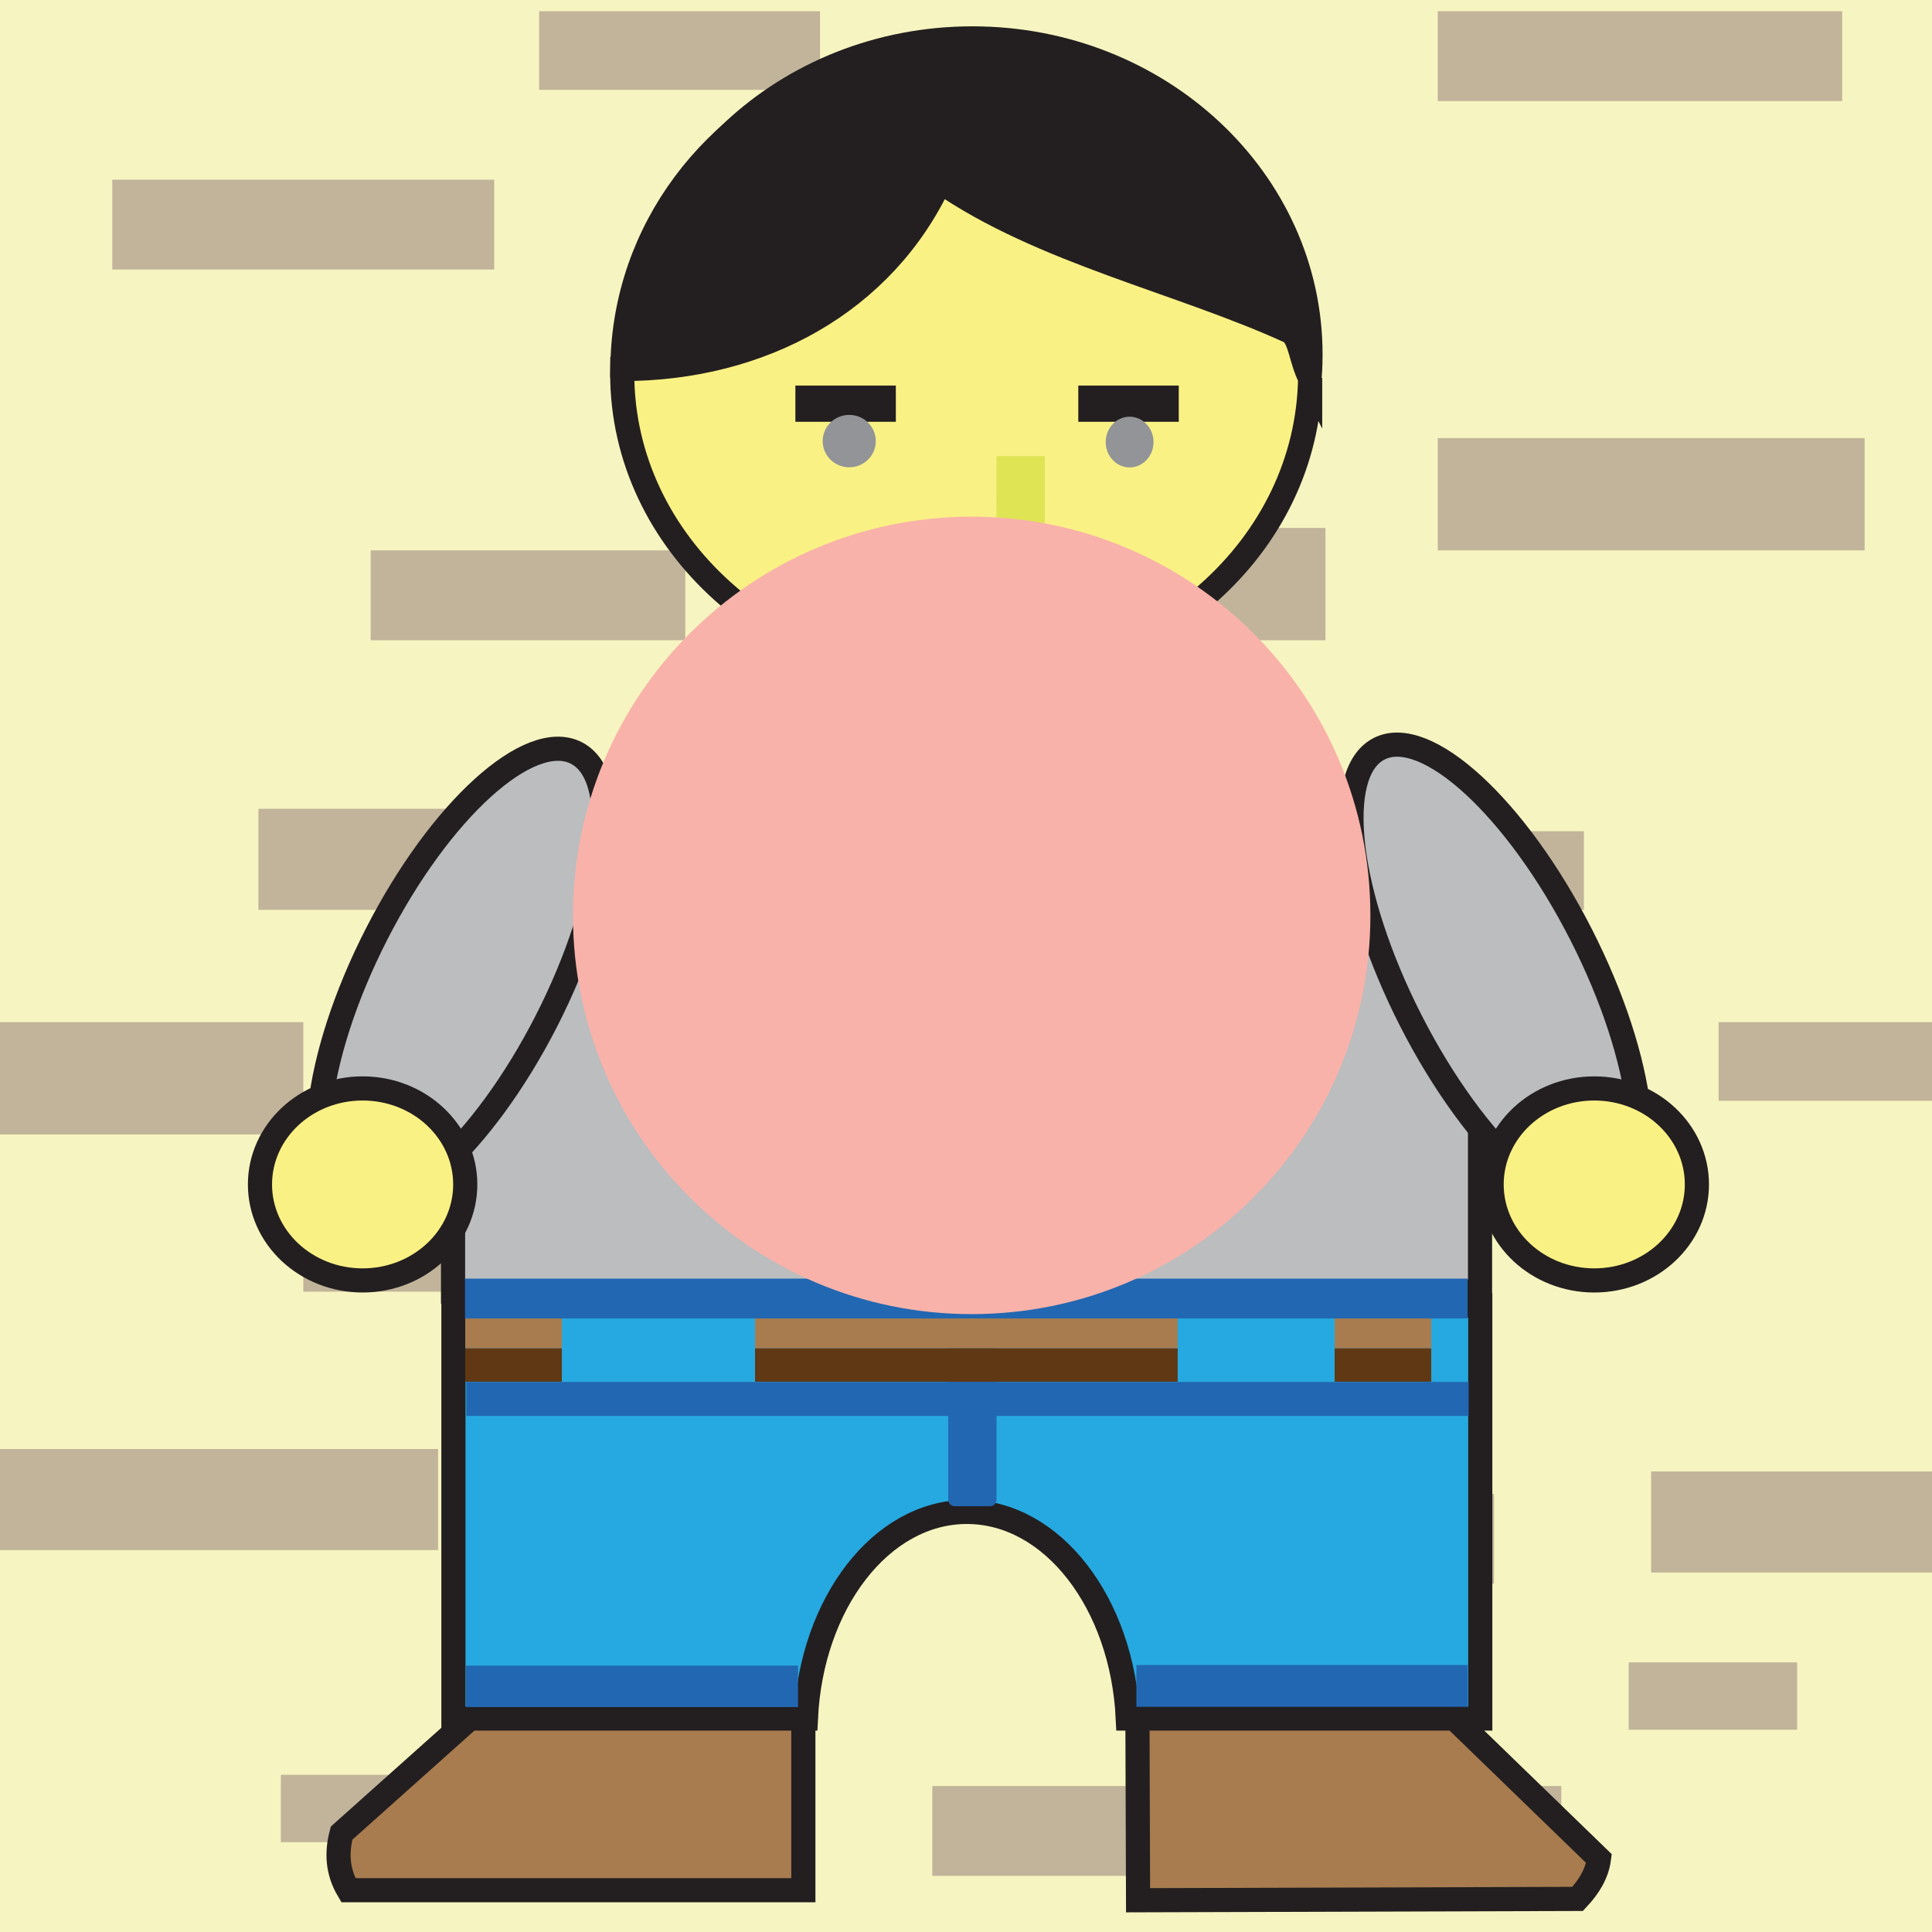
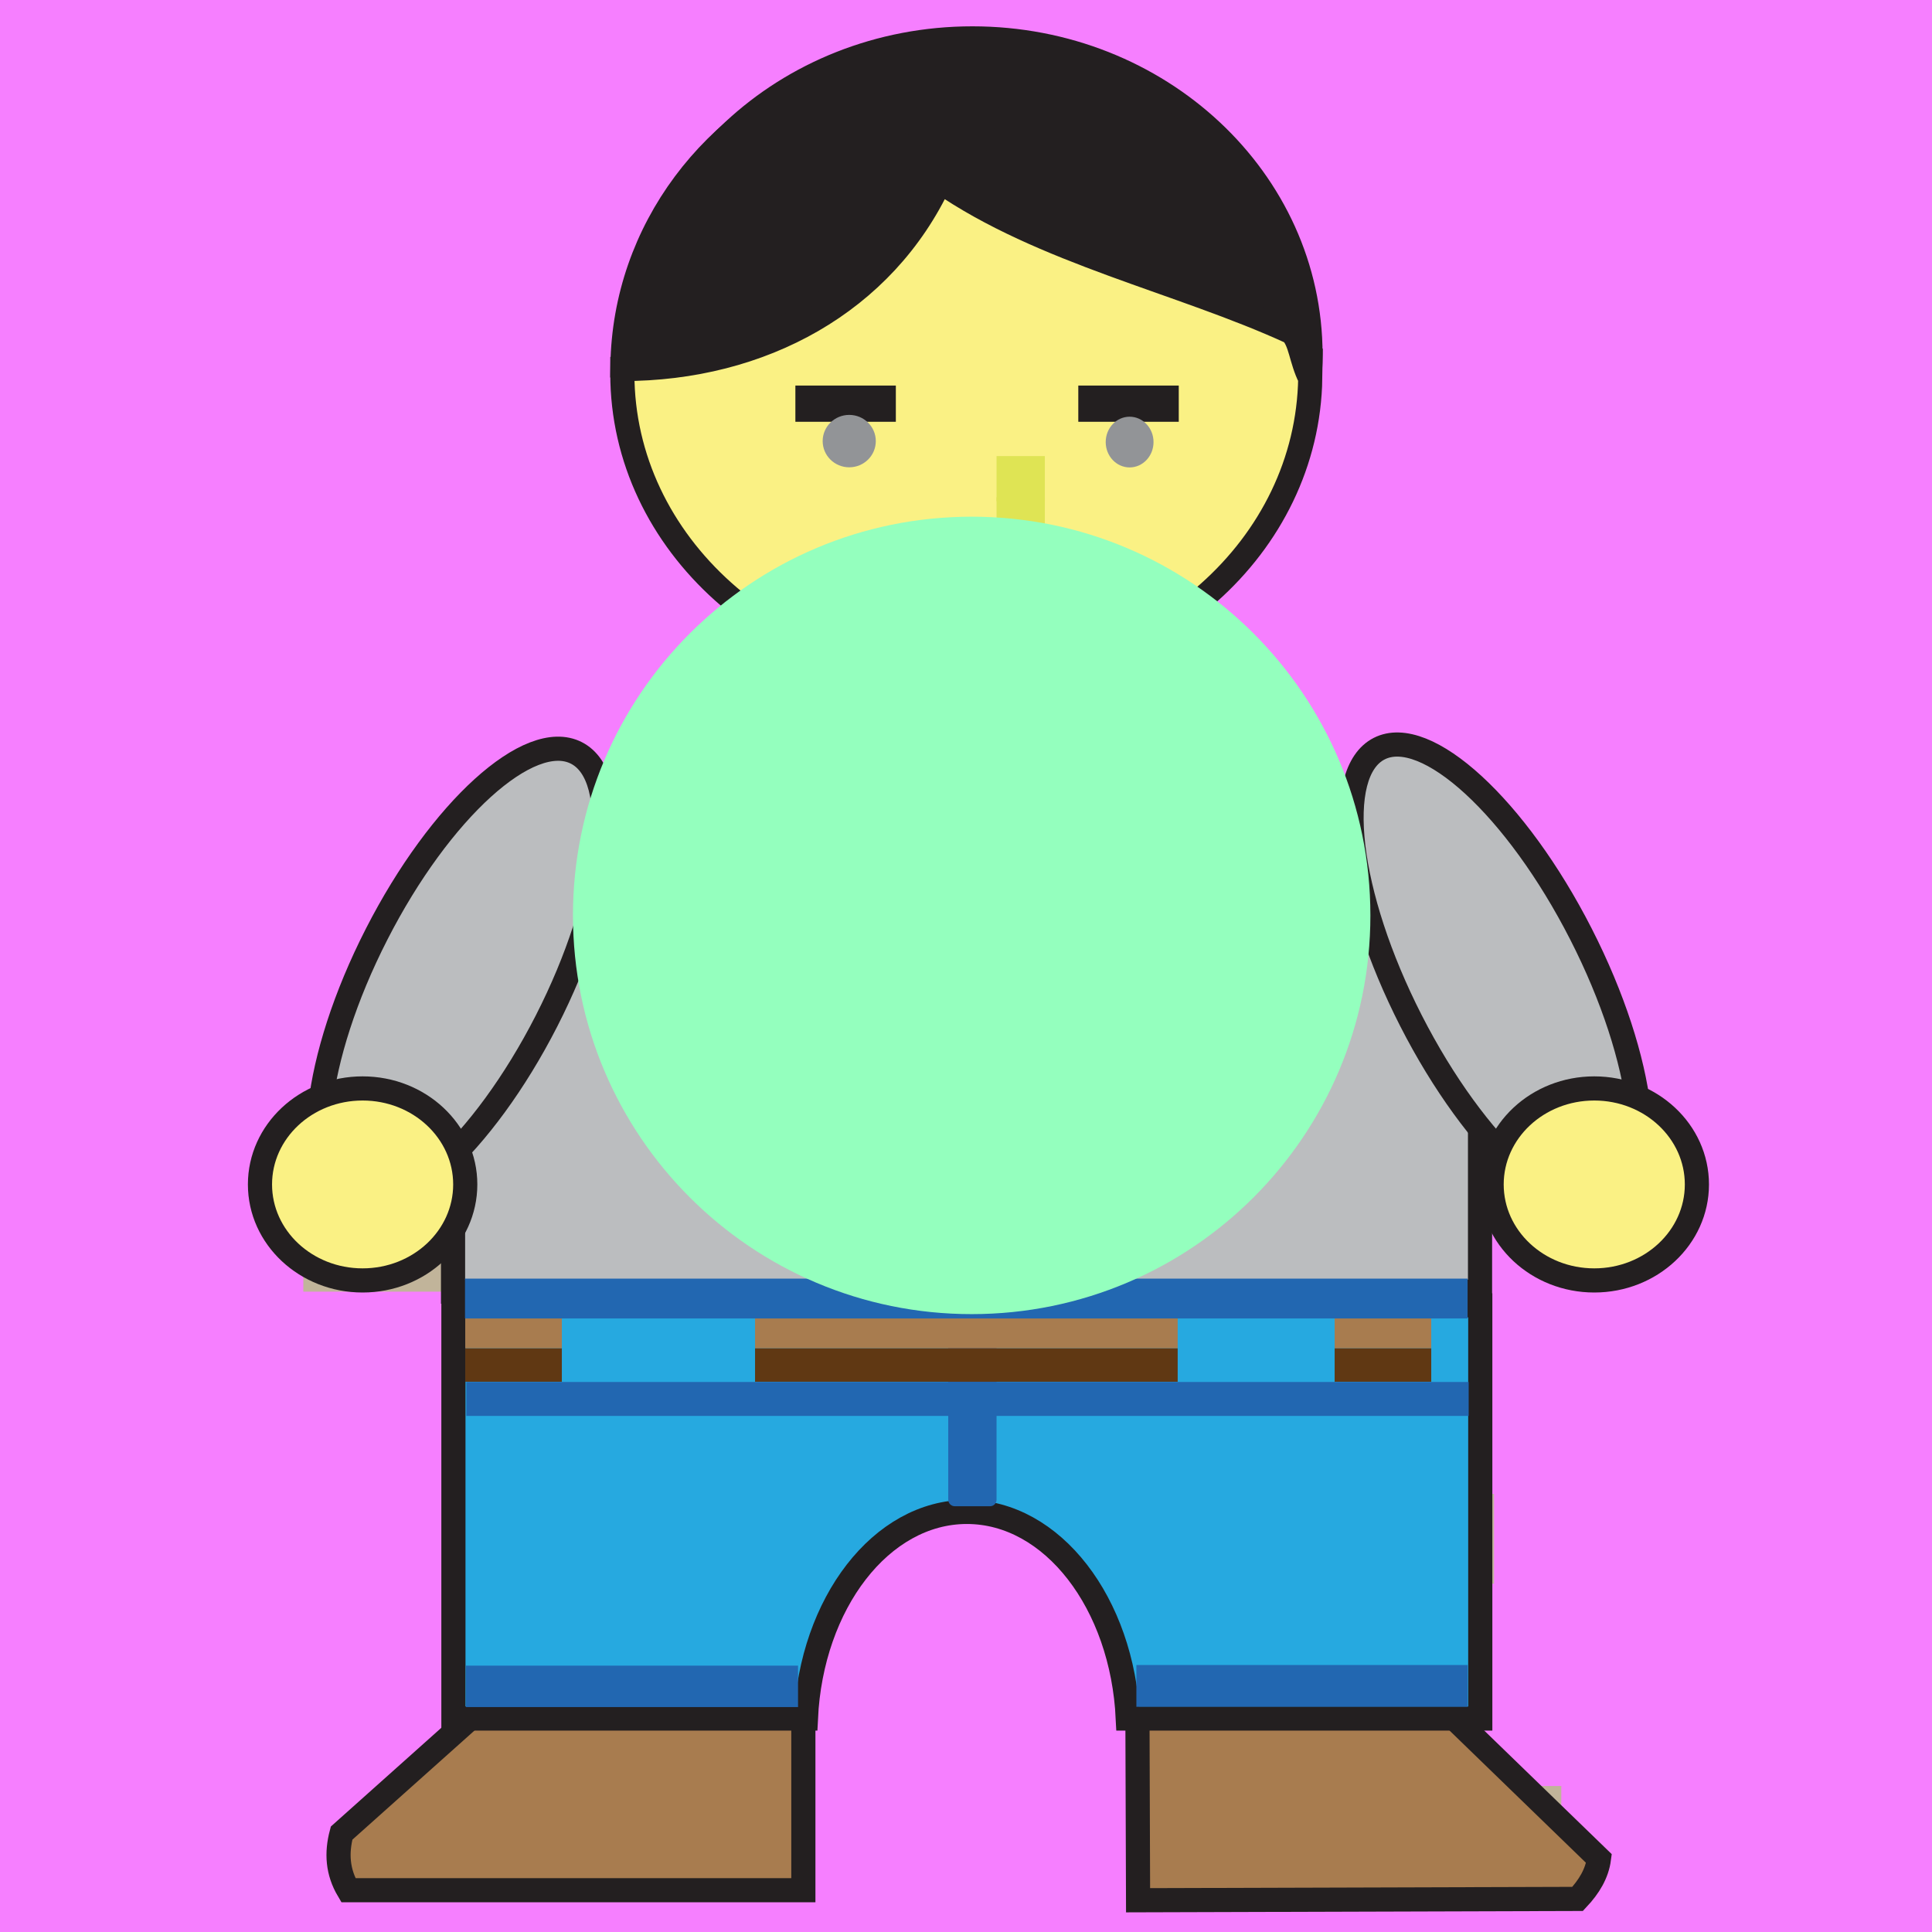
<svg xmlns="http://www.w3.org/2000/svg" id="Layer_1" version="1.1" viewBox="0 0 160 160">
  <defs>
    <style>
      .st0 {
        fill: #603813;
      }

      .st1 {
        fill: #6d6e70;
      }

      .st2, .st3 {
        fill: #a87c4f;
      }

      .st4 {
        fill: #26a9e0;
      }

      .st4, .st5, .st6, .st3, .st7, .st8 {
+         stroke-miterlimit: 10;
+       }
+ 
+       .st4, .st5, .st6, .st3, .st7, .st8, .st9, .st10 {
        stroke: #231f20;
-         stroke-miterlimit: 10;
      }

      .st4, .st5, .st6, .st3, .st8 {
        stroke-width: 2px;
      }

      .st5 {
        fill: #231f20;
      }

-       .st9 {
+       .st11 {
        fill: #c1b49a;
      }

      .st6 {
        fill: #faf184;
      }

-       .st10 {
+       .st12 {
        fill: #dfe454;
      }

-       .st11 {
+       .st13 {
        fill: #bdd632;
      }

      .st7 {
        fill: none;
        stroke-width: 3px;
      }

-       .st12 {
-         fill: #f8b2a9;
+       .st14 {
+         fill: #f67fff;
      }

-       .st8 {
+       .st8, .st9, .st10 {
        fill: #bbbdbf;
      }

-       .st13 {
-         fill: #f6f4c0;
+       .st9 {
+         stroke-miterlimit: 10;
+         stroke-width: 2px;
      }

-       .st14 {
+       .st10 {
+         stroke-miterlimit: 10;
+         stroke-width: 2px;
+       }
+ 
+       .st15 {
        fill: #929497;
      }

-       .st15 {
+       .st16 {
+         fill: #94ffbe;
+       }
+ 
+       .st17 {
        fill: #2267b1;
      }
    </style>
  </defs>
-   <rect class="st13" width="160" height="160" />
-   <rect class="st9" x="9.3" y="14.88" width="31.63" height="7.44" />
-   <rect class="st9" x="44.65" y=".93" width="23.26" height="6.51" />
-   <rect class="st9" x="77.21" y="19.53" width="24.19" height="6.51" />
-   <rect class="st9" x="119.07" y=".93" width="33.49" height="7.44" />
-   <rect class="st9" x="30.7" y="45.58" width="26.05" height="7.44" />
-   <rect class="st9" x="83.72" y="43.72" width="26.05" height="9.3" />
-   <rect class="st9" x="119.07" y="36.28" width="35.35" height="9.3" />
-   <rect class="st9" x="21.4" y="66.98" width="40" height="8.37" />
-   <rect class="st9" x="109.77" y="68.84" width="21.4" height="6.51" />
-   <rect class="st9" y="84.65" width="25.12" height="9.3" />
-   <rect class="st9" x="25.12" y="99.53" width="28.84" height="7.44" />
-   <rect class="st9" x="84.65" y="87.44" width="39.07" height="8.37" />
-   <rect class="st9" x="142.33" y="84.65" width="17.67" height="6.51" />
-   <rect class="st9" y="120" width="36.28" height="8.37" />
-   <rect class="st9" x="56.74" y="112.56" width="36.28" height="8.37" />
-   <rect class="st9" x="102.33" y="123.72" width="21.4" height="7.44" />
-   <rect class="st9" x="136.74" y="121.86" width="23.26" height="8.37" />
-   <rect class="st9" x="23.26" y="146.98" width="28.84" height="5.58" />
-   <rect class="st9" x="77.21" y="147.91" width="25.12" height="7.44" />
-   <rect class="st9" x="120" y="147.91" width="9.3" height="3.72" />
-   <rect class="st9" x="134.88" y="137.67" width="13.95" height="5.58" />
-   <path class="st8" d="M122.56,82.19c0-13.69-19.04-24.78-42.52-24.78s-42.52,11.09-42.52,24.78c0,1.11.14,2.2.38,3.27h-.38v21.51h85.05v-21.51h-.38c.24-1.07.38-2.16.38-3.27Z" />
+   <rect class="st14" width="160" height="160" />
+   <rect class="st11" x="77.21" y="19.53" width="24.19" height="6.51" />
+   <rect class="st11" x="25.12" y="99.53" width="28.84" height="7.44" />
+   <rect class="st11" x="84.65" y="87.44" width="39.07" height="8.37" />
+   <rect class="st11" x="56.74" y="112.56" width="36.28" height="8.37" />
+   <rect class="st11" x="102.33" y="123.72" width="21.4" height="7.44" />
+   <rect class="st11" x="120" y="147.91" width="9.3" height="3.72" />
+   <path class="st8" d="M122.56,82.19c0-13.69-19.04-24.78-42.52-24.78s-42.52,11.09-42.52,24.78c0,1.11.14,2.2.38,3.27h-.38v21.51h85.05v-21.51h-.38c.24-1.07.38-2.16.38-3.27h0Z" />
  <ellipse class="st5" cx="80.53" cy="29.36" rx="28" ry="26.18" />
-   <path class="st3" d="M66.53,117.64l-38.24,34.17c-.44,1.65-.34,3.21.56,4.73h37.68v-38.9Z" />
-   <path class="st3" d="M94.11,116.79l.14,40.58,36.4-.11c.96-1.02,1.61-2.11,1.77-3.34l-38.31-37.13Z" />
-   <path class="st4" d="M122.58,108.1H37.55v34.22h29.19c.45-9.55,6.24-17.11,13.33-17.11s12.88,7.56,13.33,17.11h29.19v-34.22Z" />
-   <path class="st5" d="M69.45,5.79c-10.34,3.73-17.73,13.25-17.9,24.47,11.17,0,20.97-5.76,25.48-16.16-2.98-2.21-5.58-4.89-7.57-8.31Z" />
-   <path class="st5" d="M82.12,4.11c-3.41,0-6.67.6-9.68,1.69,2,3.42,4.6,6.1,7.57,8.31,1.29-2.96,2.14-6.3,2.48-9.99-.13,0-.25,0-.38,0Z" />
-   <path class="st6" d="M108.5,31.31c-.77-1.52-.77-3.03-1.55-3.79-9.18-4.22-20.6-6.61-29.1-12.49-4.66,9.99-14.77,15.53-26.31,15.53,0,.13-.01.25-.01.38,0,14.1,12.75,25.52,28.49,25.52s28.26-11.23,28.48-25.16Z" />
+   <path class="st3" d="M66.53,117.64l-38.24,34.17c-.44,1.65-.34,3.21.56,4.73h37.68s0-38.9,0-38.9Z" />
+   <path class="st3" d="M94.11,116.79l.14,40.58,36.4-.11c.96-1.02,1.61-2.11,1.77-3.34,0,0-38.31-37.13-38.31-37.13Z" />
+   <path class="st4" d="M122.58,108.1H37.55v34.22h29.19c.45-9.55,6.24-17.11,13.33-17.11s12.88,7.56,13.33,17.11h29.19v-34.22h-.01Z" />
+   <path class="st5" d="M69.45,5.79c-10.34,3.73-17.73,13.25-17.9,24.47,11.17,0,20.97-5.76,25.48-16.16-2.98-2.21-5.58-4.89-7.57-8.31h-.01Z" />
+   <path class="st5" d="M82.12,4.11c-3.41,0-6.67.6-9.68,1.69,2,3.42,4.6,6.1,7.57,8.31,1.29-2.96,2.14-6.3,2.48-9.99h-.38,0Z" />
+   <path class="st6" d="M108.5,31.31c-.77-1.52-.77-3.03-1.55-3.79-9.18-4.22-20.6-6.61-29.1-12.49-4.66,9.99-14.77,15.53-26.31,15.53,0,.13,0,.25,0,.38,0,14.1,12.75,25.52,28.49,25.52s28.26-11.23,28.48-25.16h0Z" />
  <line class="st7" x1="65.87" y1="33.43" x2="74.19" y2="33.43" />
  <line class="st7" x1="89.3" y1="33.43" x2="97.62" y2="33.43" />
-   <ellipse class="st14" cx="70.33" cy="36.53" rx="2.2" ry="2.17" />
-   <ellipse class="st14" cx="93.55" cy="36.61" rx="1.98" ry="2.1" />
-   <path class="st15" d="M38.62,114.45v2.81h83.01v-2.81H38.62Z" />
-   <rect class="st15" x="73.05" y="115.26" width="14.96" height="4" rx=".54" ry=".54" transform="translate(197.79 36.73) rotate(90)" />
+   <ellipse class="st15" cx="70.33" cy="36.53" rx="2.2" ry="2.17" />
+   <ellipse class="st15" cx="93.55" cy="36.61" rx="1.98" ry="2.1" />
+   <path class="st17" d="M38.62,114.45v2.81h83.01v-2.81H38.62Z" />
+   <rect class="st17" x="78.53" y="109.78" width="4" height="14.96" rx=".54" ry=".54" />
  <path class="st0" d="M38.53,111.65v2.78h8v-2.78h-8Z" />
  <path class="st0" d="M62.53,111.65v2.78h35v-2.78h-35Z" />
  <path class="st0" d="M118.53,111.65h-8v2.78h8v-2.78Z" />
  <path class="st2" d="M38.53,108.98v2.67h8v-2.67h-8Z" />
  <path class="st2" d="M62.53,108.98v2.67h35v-2.67h-35Z" />
  <path class="st2" d="M118.53,108.98h-8v2.67h8v-2.67Z" />
-   <path class="st15" d="M38.51,105.89v3.3h83.03v-3.3H38.51Z" />
-   <path class="st15" d="M38.59,137.94v3.43h27.5v-3.43h-27.5Z" />
-   <path class="st15" d="M94.11,137.89v3.46h27.44v-3.46h-27.44Z" />
+   <path class="st17" d="M38.51,105.89v3.3h83.03v-3.3H38.51Z" />
+   <path class="st17" d="M38.59,137.94v3.43h27.5v-3.43s-27.5,0-27.5,0Z" />
+   <path class="st17" d="M94.11,137.89v3.46h27.44v-3.46h-27.44Z" />
  <rect class="st1" x="75.53" y="77.05" width="13" height="5.61" />
  <rect class="st1" x="75.7" y="87.07" width="13" height="5.61" />
-   <rect class="st10" x="82.53" y="37.77" width="4" height="3.74" />
-   <rect class="st10" x="82.53" y="41.18" width="4" height="5" />
-   <rect class="st10" x="79.79" y="43.05" width="4" height="3.13" />
-   <path class="st11" d="M72.15,49.41c2.73,2.26,6.37,3.54,10.01,3.52s7.27-1.33,9.98-3.61" />
-   <ellipse class="st8" cx="38.22" cy="80.95" rx="20.9" ry="7.9" transform="translate(-51.26 78.16) rotate(-62.93)" />
-   <ellipse class="st8" cx="123.89" cy="80.96" rx="7.9" ry="21.27" transform="translate(-23.27 65.19) rotate(-27.05)" />
+   <rect class="st12" x="82.53" y="37.77" width="4" height="3.74" />
+   <rect class="st12" x="82.53" y="41.18" width="4" height="5" />
+   <rect class="st12" x="79.79" y="43.05" width="4" height="3.13" />
+   <path class="st13" d="M72.15,49.41c2.73,2.26,6.37,3.54,10.01,3.52s7.27-1.33,9.98-3.61" />
+   <ellipse class="st10" cx="38.22" cy="80.97" rx="20.9" ry="7.9" transform="translate(-51.27 78.15) rotate(-62.93)" />
+   <ellipse class="st9" cx="123.89" cy="80.95" rx="7.9" ry="21.27" transform="translate(-23.26 65.19) rotate(-27.05)" />
  <ellipse class="st6" cx="132.03" cy="98.09" rx="8.5" ry="7.95" />
  <ellipse class="st6" cx="30.03" cy="98.09" rx="8.5" ry="7.95" />
-   <circle class="st12" cx="80.47" cy="75.81" r="33.02" />
+   <circle class="st16" cx="80.47" cy="75.81" r="33.02" />
</svg>
